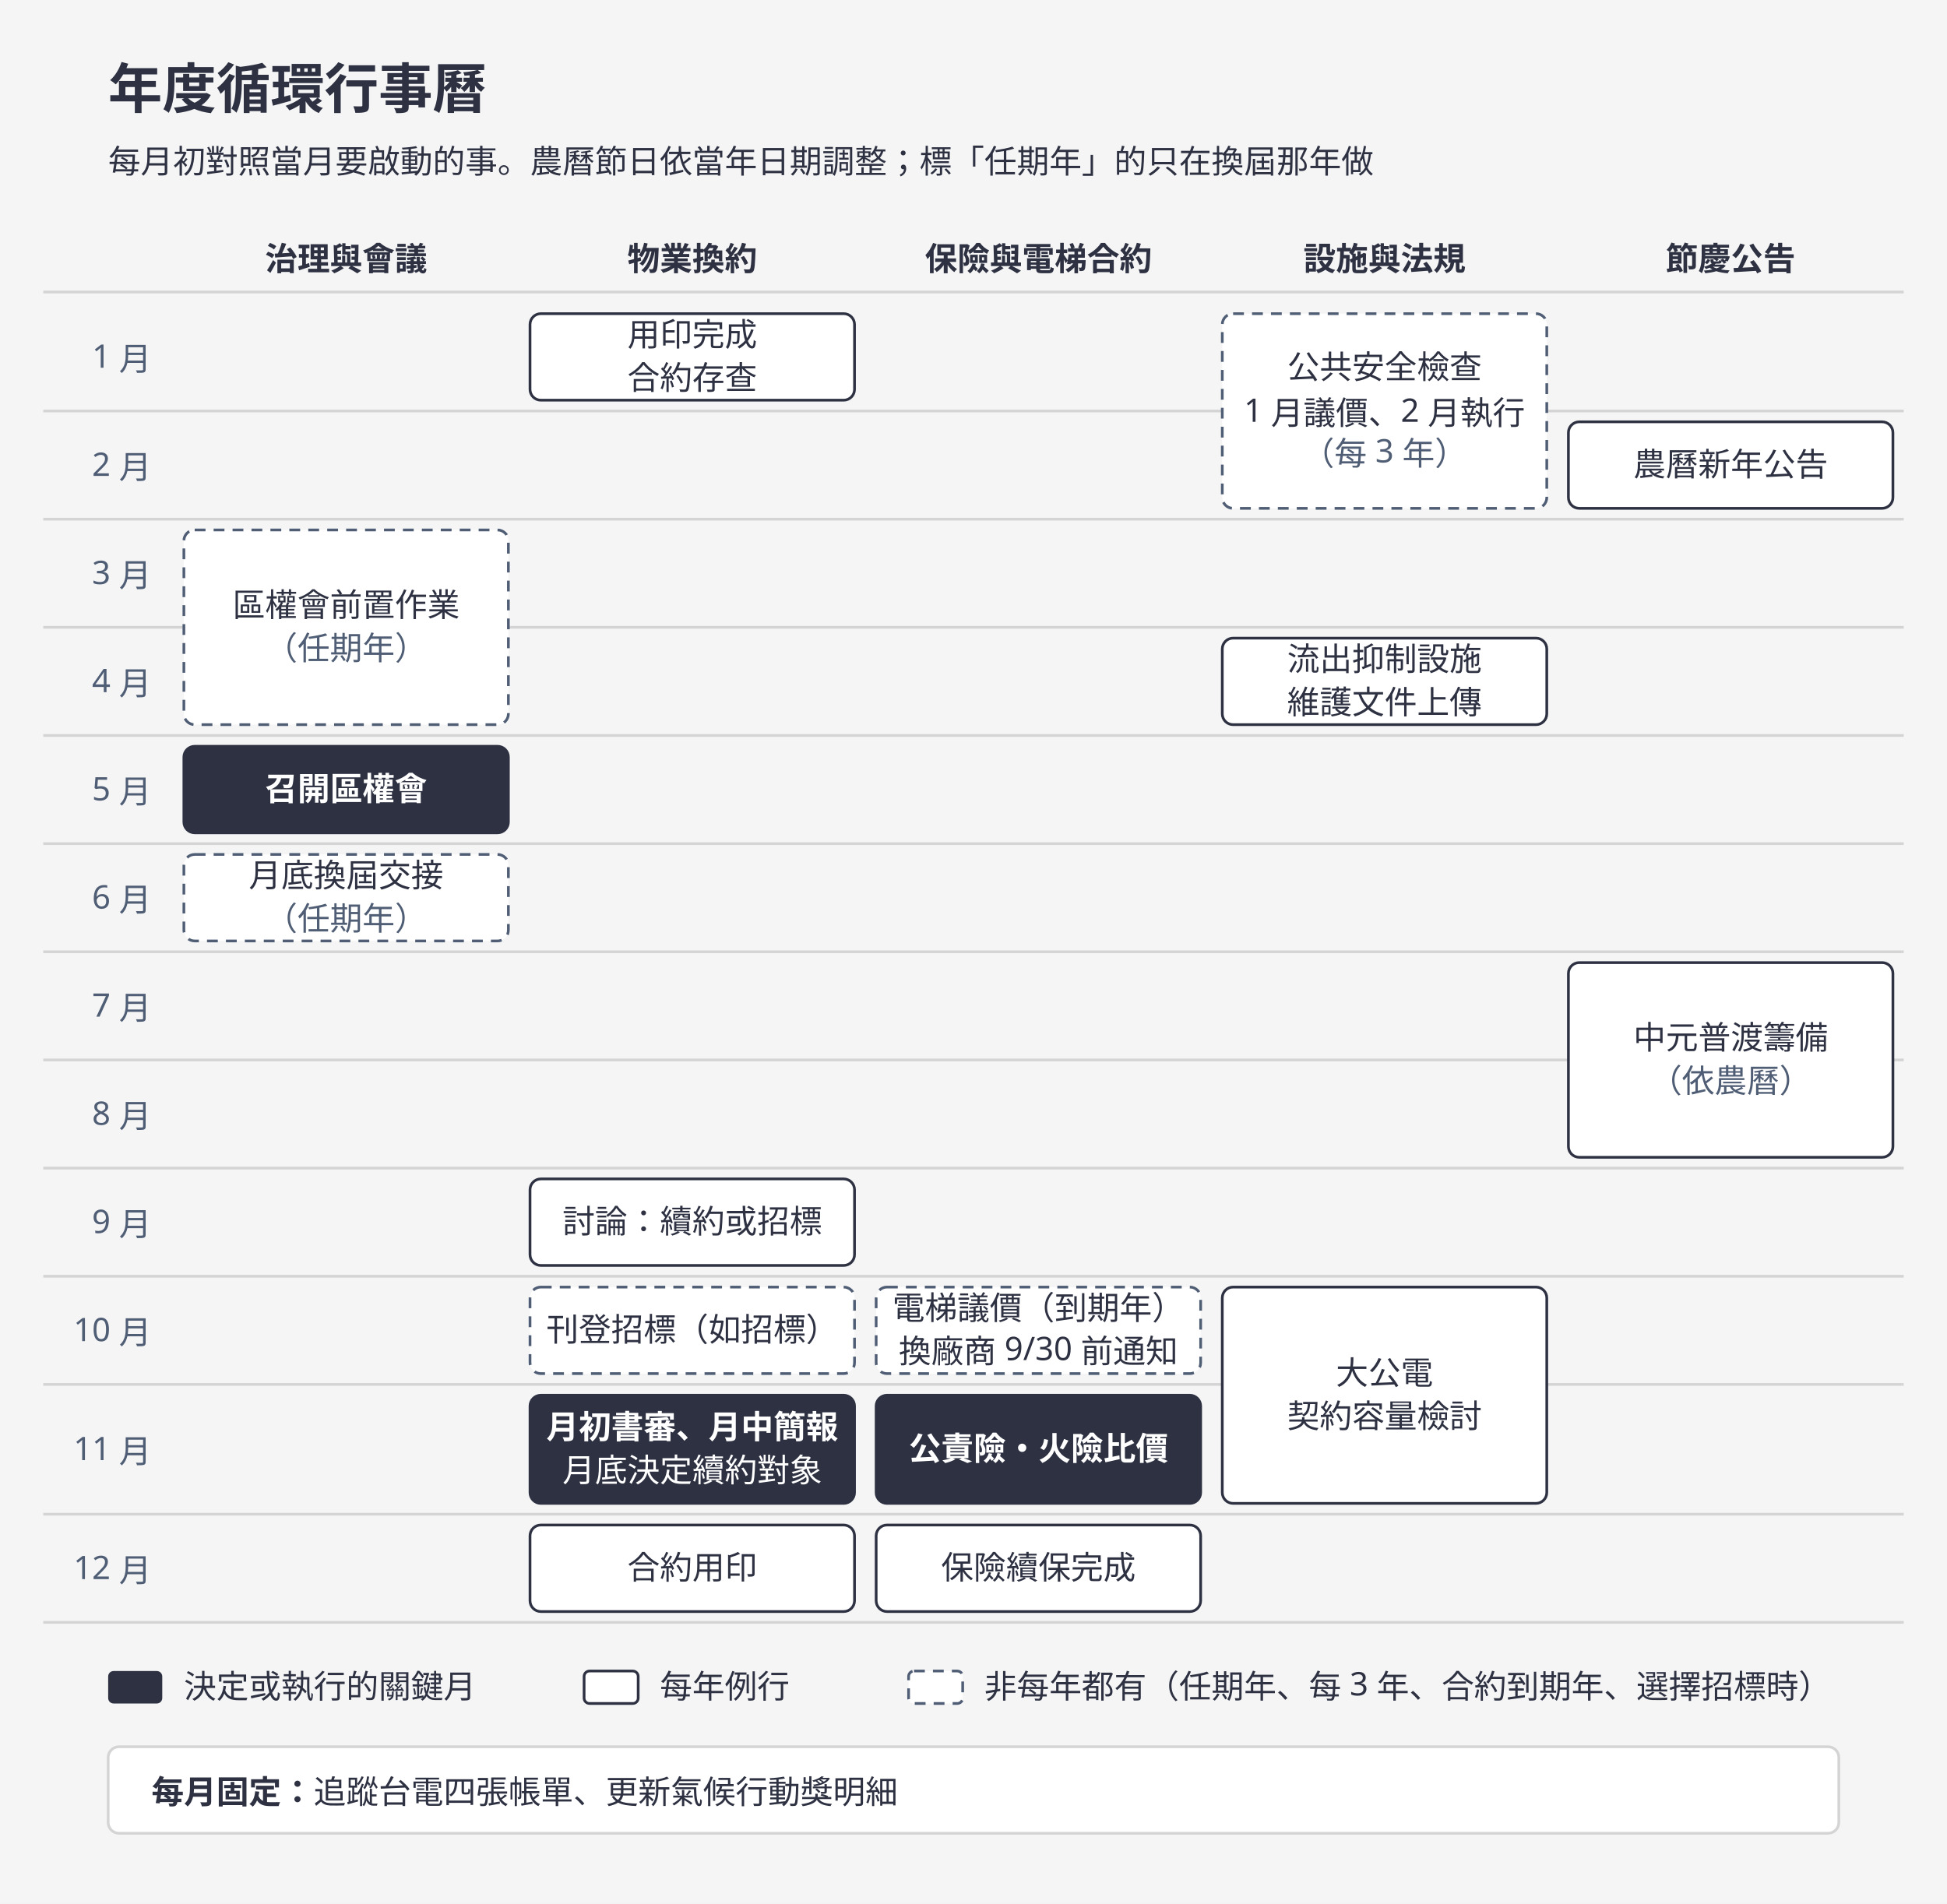
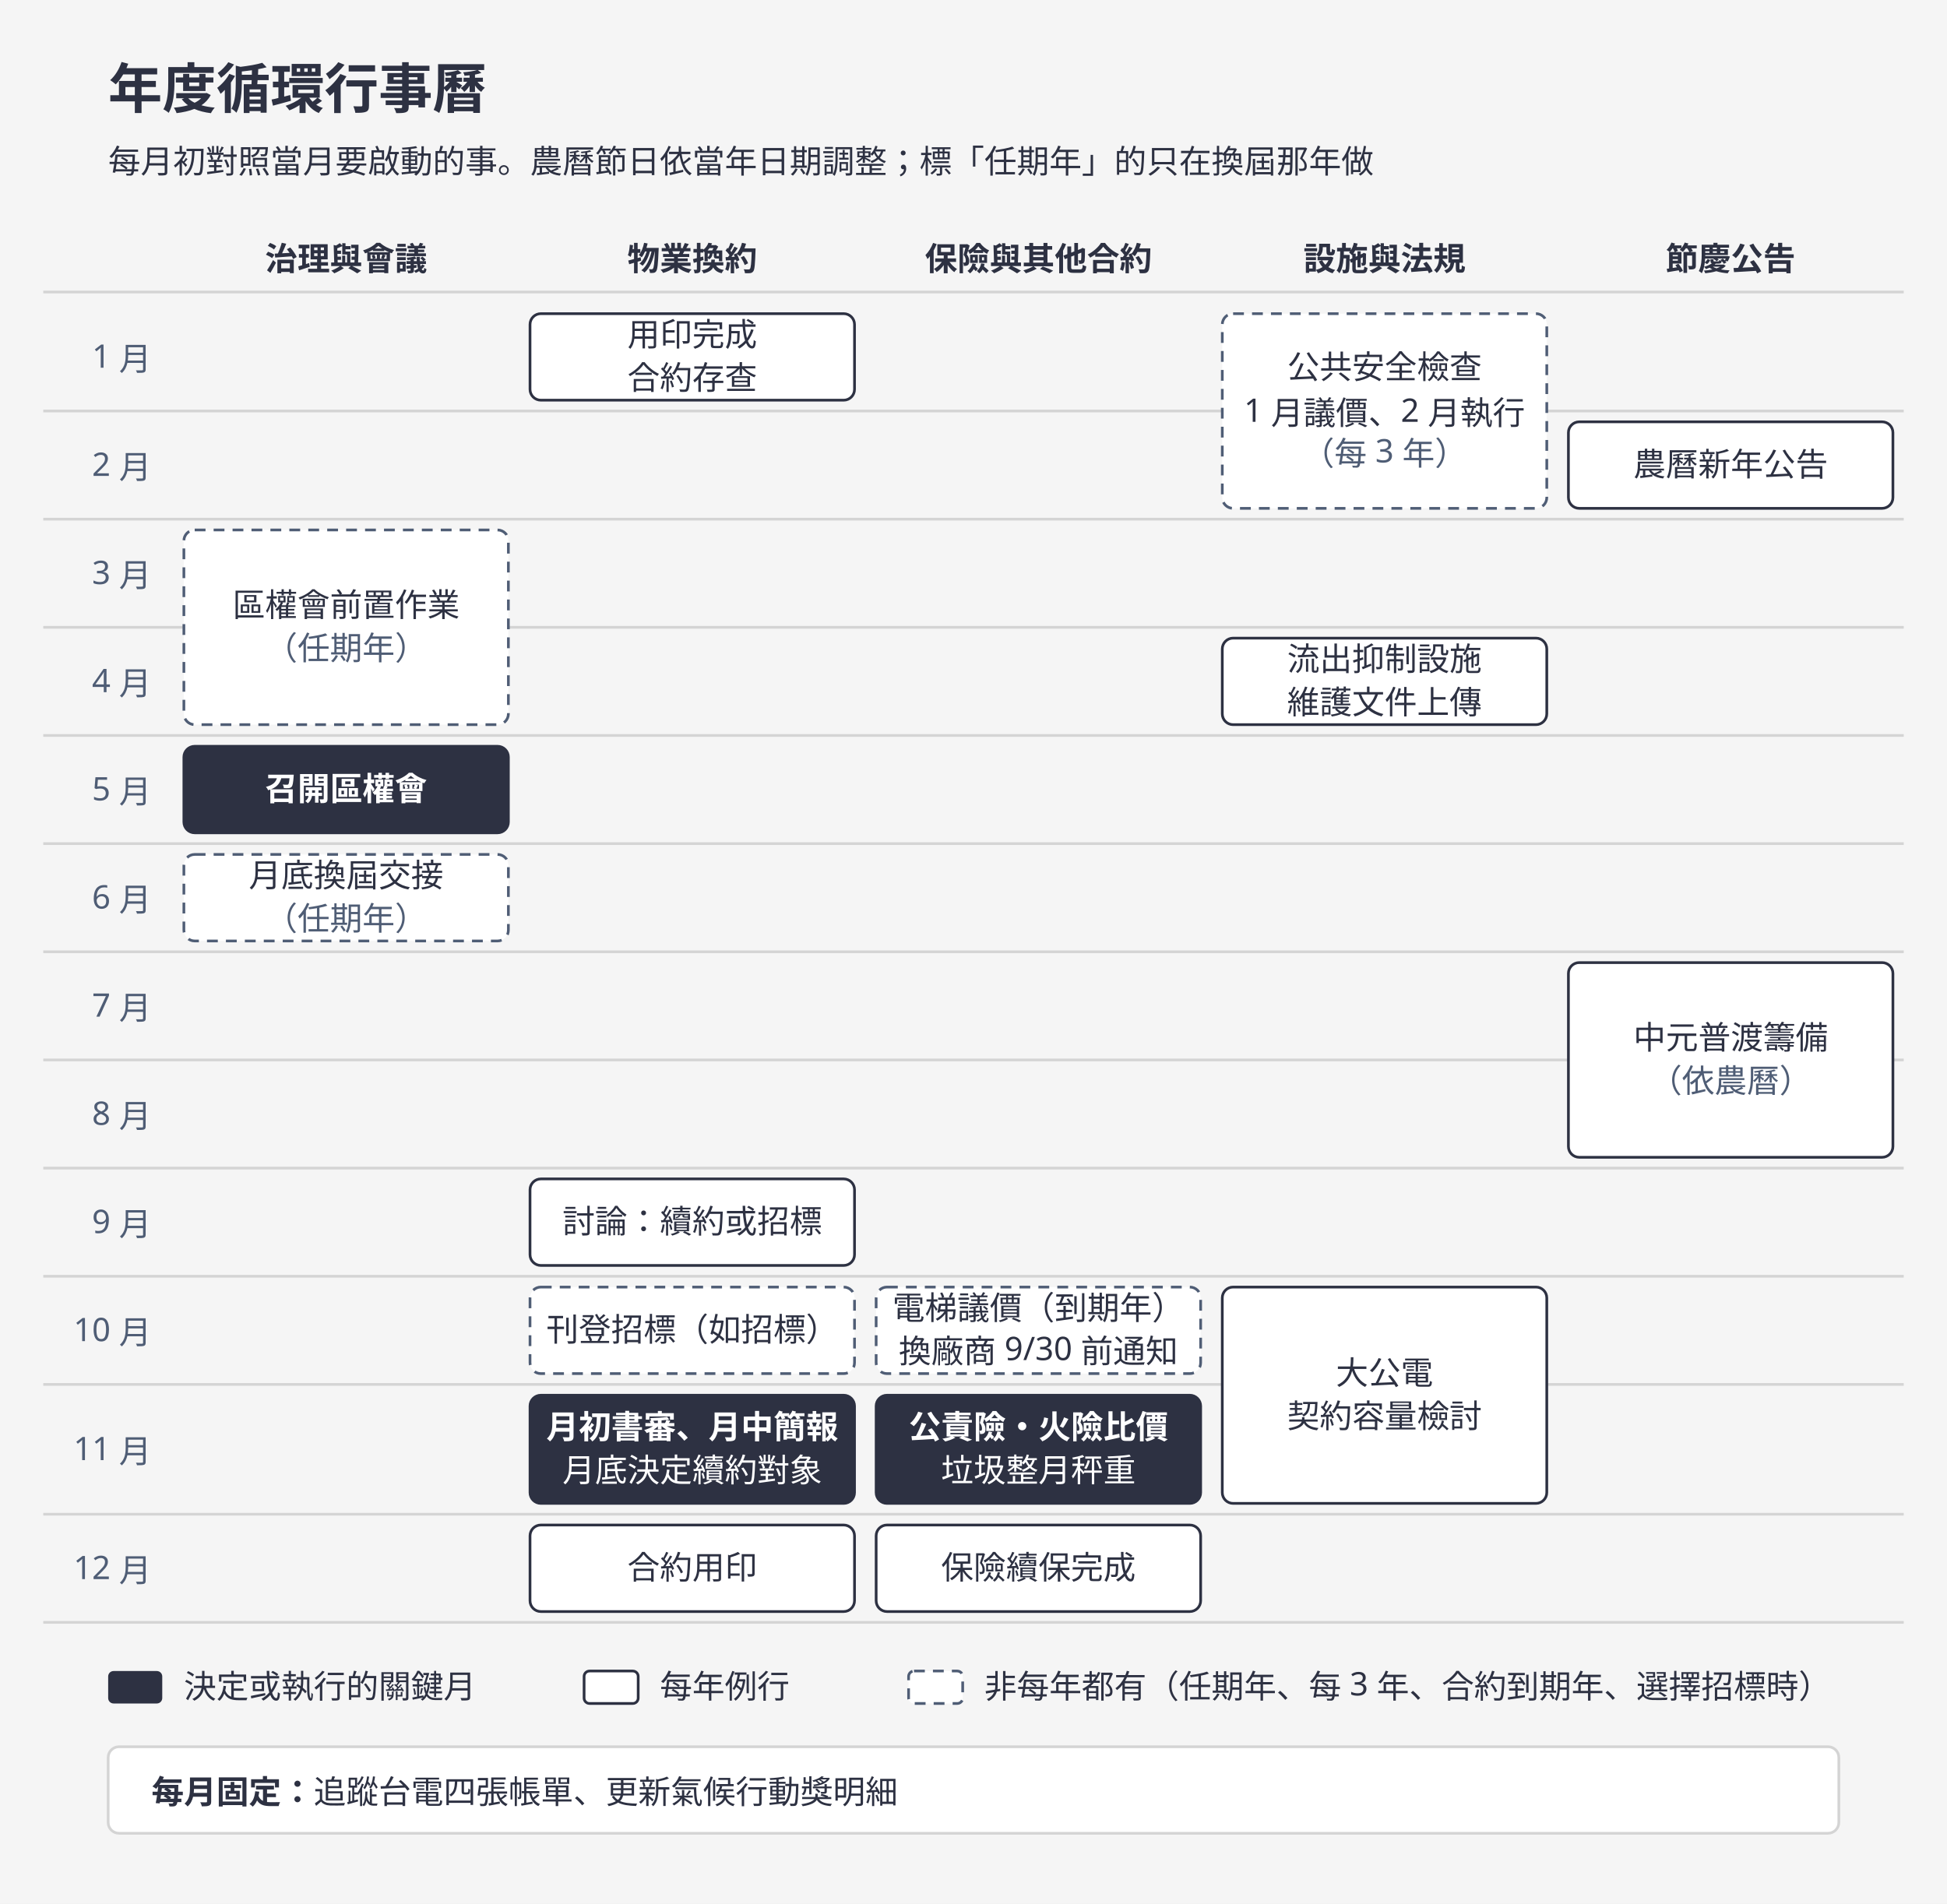
<svg xmlns="http://www.w3.org/2000/svg" viewBox="0 0 720 704" width="720" height="704" role="img" aria-labelledby="cal-title cal-desc" font-family="'Noto Sans TC','Microsoft JhengHei','PingFang TC',sans-serif">
  <rect width="720" height="704" fill="#f5f5f5" />
  <text x="40" y="40" fill="#2d3142" font-size="20" font-weight="700">年度循環行事曆</text>
  <text x="40" y="64" fill="#2d3142" font-size="12">每月初對照當月要啟動的事。農曆節日依當年日期調整；標「任期年」的只在換屆那年做</text>
  <text x="128" y="100" fill="#2d3142" font-size="12" font-weight="700" text-anchor="middle">治理與會議</text>
  <text x="256" y="100" fill="#2d3142" font-size="12" font-weight="700" text-anchor="middle">物業換約</text>
-   <text x="384" y="100" fill="#2d3142" font-size="12" font-weight="700" text-anchor="middle">保險與電梯合約</text>
+   <text x="384" y="100" fill="#2d3142" font-size="12" font-weight="700" text-anchor="middle">保險與其他合約</text>
  <text x="512" y="100" fill="#2d3142" font-size="12" font-weight="700" text-anchor="middle">設施與法規</text>
  <text x="640" y="100" fill="#2d3142" font-size="12" font-weight="700" text-anchor="middle">節慶公告</text>
  <line x1="16" y1="108" x2="704" y2="108" stroke="#d4d4d4" stroke-width="1" />
  <line x1="16" y1="152" x2="704" y2="152" stroke="#d4d4d4" stroke-width="1" />
  <text x="56" y="136.0" fill="#4f5d75" font-size="12" text-anchor="end">1 月</text>
  <line x1="16" y1="192" x2="704" y2="192" stroke="#d4d4d4" stroke-width="1" />
  <text x="56" y="176.0" fill="#4f5d75" font-size="12" text-anchor="end">2 月</text>
  <line x1="16" y1="232" x2="704" y2="232" stroke="#d4d4d4" stroke-width="1" />
  <text x="56" y="216.0" fill="#4f5d75" font-size="12" text-anchor="end">3 月</text>
  <line x1="16" y1="272" x2="704" y2="272" stroke="#d4d4d4" stroke-width="1" />
  <text x="56" y="256.0" fill="#4f5d75" font-size="12" text-anchor="end">4 月</text>
  <line x1="16" y1="312" x2="704" y2="312" stroke="#d4d4d4" stroke-width="1" />
  <text x="56" y="296.0" fill="#4f5d75" font-size="12" text-anchor="end">5 月</text>
  <line x1="16" y1="352" x2="704" y2="352" stroke="#d4d4d4" stroke-width="1" />
  <text x="56" y="336.0" fill="#4f5d75" font-size="12" text-anchor="end">6 月</text>
  <line x1="16" y1="392" x2="704" y2="392" stroke="#d4d4d4" stroke-width="1" />
  <text x="56" y="376.0" fill="#4f5d75" font-size="12" text-anchor="end">7 月</text>
  <line x1="16" y1="432" x2="704" y2="432" stroke="#d4d4d4" stroke-width="1" />
  <text x="56" y="416.0" fill="#4f5d75" font-size="12" text-anchor="end">8 月</text>
  <line x1="16" y1="472" x2="704" y2="472" stroke="#d4d4d4" stroke-width="1" />
  <text x="56" y="456.0" fill="#4f5d75" font-size="12" text-anchor="end">9 月</text>
  <line x1="16" y1="512" x2="704" y2="512" stroke="#d4d4d4" stroke-width="1" />
  <text x="56" y="496.0" fill="#4f5d75" font-size="12" text-anchor="end">10 月</text>
  <line x1="16" y1="560" x2="704" y2="560" stroke="#d4d4d4" stroke-width="1" />
  <text x="56" y="540.0" fill="#4f5d75" font-size="12" text-anchor="end">11 月</text>
  <line x1="16" y1="600" x2="704" y2="600" stroke="#d4d4d4" stroke-width="1" />
  <text x="56" y="584.0" fill="#4f5d75" font-size="12" text-anchor="end">12 月</text>
  <rect x="68" y="196" width="120" height="72" rx="4" fill="#ffffff" stroke="#4f5d75" stroke-width="1" stroke-dasharray="4,3" />
  <text x="128" y="228.0" fill="#2d3142" font-size="12" text-anchor="middle">區權會前置作業</text>
  <text x="128" y="244.0" fill="#4f5d75" font-size="12" text-anchor="middle">（任期年）</text>
  <rect x="68" y="276" width="120" height="32" rx="4" fill="#2d3142" stroke="#2d3142" stroke-width="1" />
  <text x="128" y="296.0" fill="#ffffff" font-size="12" font-weight="700" text-anchor="middle">召開區權會</text>
  <rect x="68" y="316" width="120" height="32" rx="4" fill="#ffffff" stroke="#4f5d75" stroke-width="1" stroke-dasharray="4,3" />
  <text x="128" y="328.0" fill="#2d3142" font-size="12" text-anchor="middle">月底換屆交接</text>
  <text x="128" y="344.0" fill="#4f5d75" font-size="12" text-anchor="middle">（任期年）</text>
  <rect x="196" y="116" width="120" height="32" rx="4" fill="#ffffff" stroke="#2d3142" stroke-width="1" />
  <text x="256" y="128.0" fill="#2d3142" font-size="12" text-anchor="middle">用印完成</text>
  <text x="256" y="144.0" fill="#2d3142" font-size="12" text-anchor="middle">合約存查</text>
  <rect x="196" y="436" width="120" height="32" rx="4" fill="#ffffff" stroke="#2d3142" stroke-width="1" />
  <text x="256" y="456.0" fill="#2d3142" font-size="12" text-anchor="middle">討論：續約或招標</text>
  <rect x="196" y="476" width="120" height="32" rx="4" fill="#ffffff" stroke="#4f5d75" stroke-width="1" stroke-dasharray="4,3" />
  <text x="256" y="496.0" fill="#2d3142" font-size="12" text-anchor="middle">刊登招標（如招標）</text>
  <rect x="196" y="516" width="120" height="40" rx="4" fill="#2d3142" stroke="#2d3142" stroke-width="1" />
  <text x="256" y="532.0" fill="#ffffff" font-size="12" font-weight="700" text-anchor="middle">月初書審、月中簡報</text>
  <text x="256" y="548.0" fill="#ffffff" font-size="12" text-anchor="middle">月底決定續約對象</text>
  <rect x="196" y="564" width="120" height="32" rx="4" fill="#ffffff" stroke="#2d3142" stroke-width="1" />
  <text x="256" y="584.0" fill="#2d3142" font-size="12" text-anchor="middle">合約用印</text>
  <rect x="324" y="476" width="120" height="32" rx="4" fill="#ffffff" stroke="#4f5d75" stroke-width="1" stroke-dasharray="4,3" />
  <text x="384" y="488.0" fill="#2d3142" font-size="12" text-anchor="middle">電梯議價（到期年）</text>
  <text x="384" y="504.0" fill="#2d3142" font-size="12" text-anchor="middle">換廠商 9/30 前通知</text>
  <rect x="324" y="516" width="120" height="40" rx="4" fill="#2d3142" stroke="#2d3142" stroke-width="1" />
-   <text x="384" y="540.0" fill="#ffffff" font-size="12" font-weight="700" text-anchor="middle">公責險・火險比價</text>
+   <text x="384" y="532.0" fill="#ffffff" font-size="12" font-weight="700" text-anchor="middle">公責險・火險比價</text>
+   <text x="384" y="548.0" fill="#ffffff" font-size="12" text-anchor="middle">垃圾整月秤重</text>
  <rect x="324" y="564" width="120" height="32" rx="4" fill="#ffffff" stroke="#2d3142" stroke-width="1" />
  <text x="384" y="584.0" fill="#2d3142" font-size="12" text-anchor="middle">保險續保完成</text>
  <rect x="452" y="116" width="120" height="72" rx="4" fill="#ffffff" stroke="#4f5d75" stroke-width="1" stroke-dasharray="4,3" />
  <text x="512" y="140.0" fill="#2d3142" font-size="12" text-anchor="middle">公共安全檢查</text>
  <text x="512" y="156.0" fill="#2d3142" font-size="12" text-anchor="middle">1 月議價、2 月執行</text>
  <text x="512" y="172.0" fill="#4f5d75" font-size="12" text-anchor="middle">（每 3 年）</text>
  <rect x="452" y="236" width="120" height="32" rx="4" fill="#ffffff" stroke="#2d3142" stroke-width="1" />
  <text x="512" y="248.0" fill="#2d3142" font-size="12" text-anchor="middle">流出抑制設施</text>
  <text x="512" y="264.0" fill="#2d3142" font-size="12" text-anchor="middle">維護文件上傳</text>
  <rect x="452" y="476" width="120" height="80" rx="4" fill="#ffffff" stroke="#2d3142" stroke-width="1" />
  <text x="512" y="512.0" fill="#2d3142" font-size="12" text-anchor="middle">大公電</text>
  <text x="512" y="528.0" fill="#2d3142" font-size="12" text-anchor="middle">契約容量檢討</text>
  <rect x="580" y="156" width="120" height="32" rx="4" fill="#ffffff" stroke="#2d3142" stroke-width="1" />
  <text x="640" y="176.0" fill="#2d3142" font-size="12" text-anchor="middle">農曆新年公告</text>
  <rect x="580" y="356" width="120" height="72" rx="4" fill="#ffffff" stroke="#2d3142" stroke-width="1" />
  <text x="640" y="388.0" fill="#2d3142" font-size="12" text-anchor="middle">中元普渡籌備</text>
  <text x="640" y="404.0" fill="#4f5d75" font-size="12" text-anchor="middle">（依農曆）</text>
  <rect x="40" y="618" width="20" height="12" rx="2" fill="#2d3142" />
  <text x="68" y="628" fill="#2d3142" font-size="12">決定或執行的關鍵月</text>
  <rect x="216" y="618" width="20" height="12" rx="2" fill="#ffffff" stroke="#2d3142" />
  <text x="244" y="628" fill="#2d3142" font-size="12">每年例行</text>
  <rect x="336" y="618" width="20" height="12" rx="2" fill="#ffffff" stroke="#4f5d75" stroke-dasharray="4,3" />
  <text x="364" y="628" fill="#2d3142" font-size="12">非每年都有（任期年、每 3 年、合約到期年、選擇招標時）</text>
  <rect x="40" y="646" width="640" height="32" rx="4" fill="#ffffff" stroke="#d4d4d4" />
  <text x="56" y="667" fill="#2d3142" font-size="12">
    <tspan font-weight="700">每月固定：</tspan>追蹤台電四張帳單、更新氣候行動獎明細</text>
</svg>
